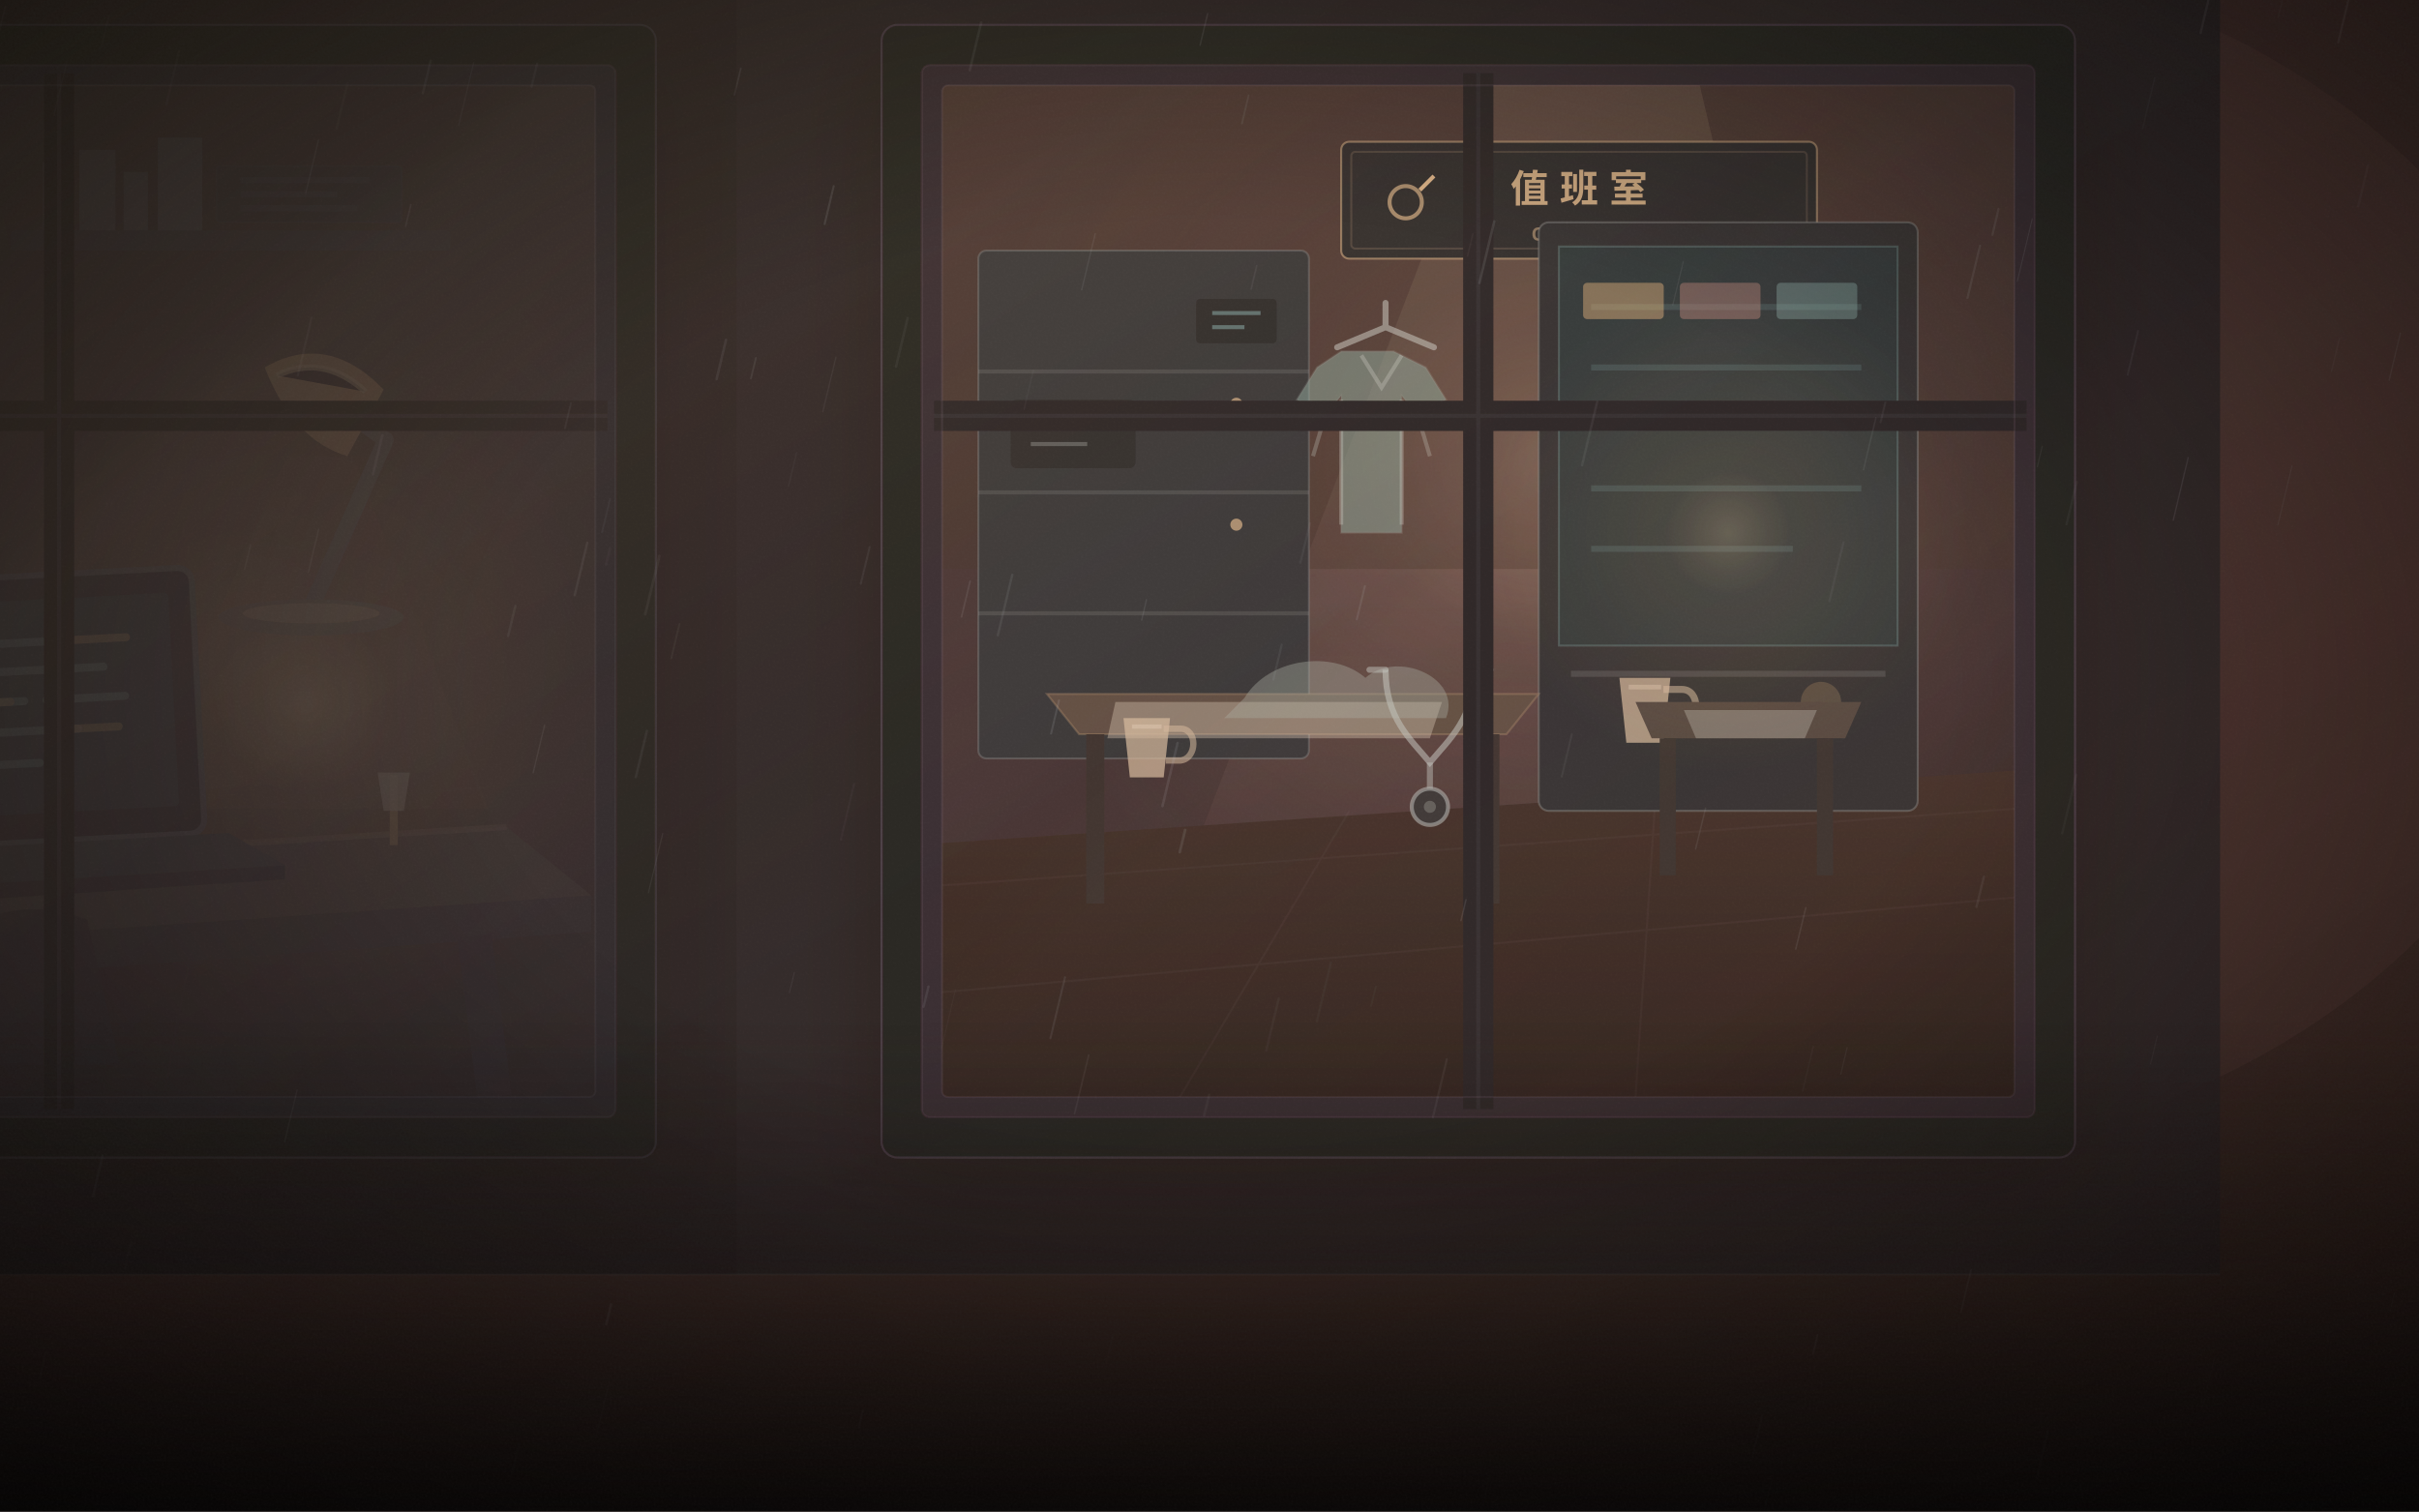
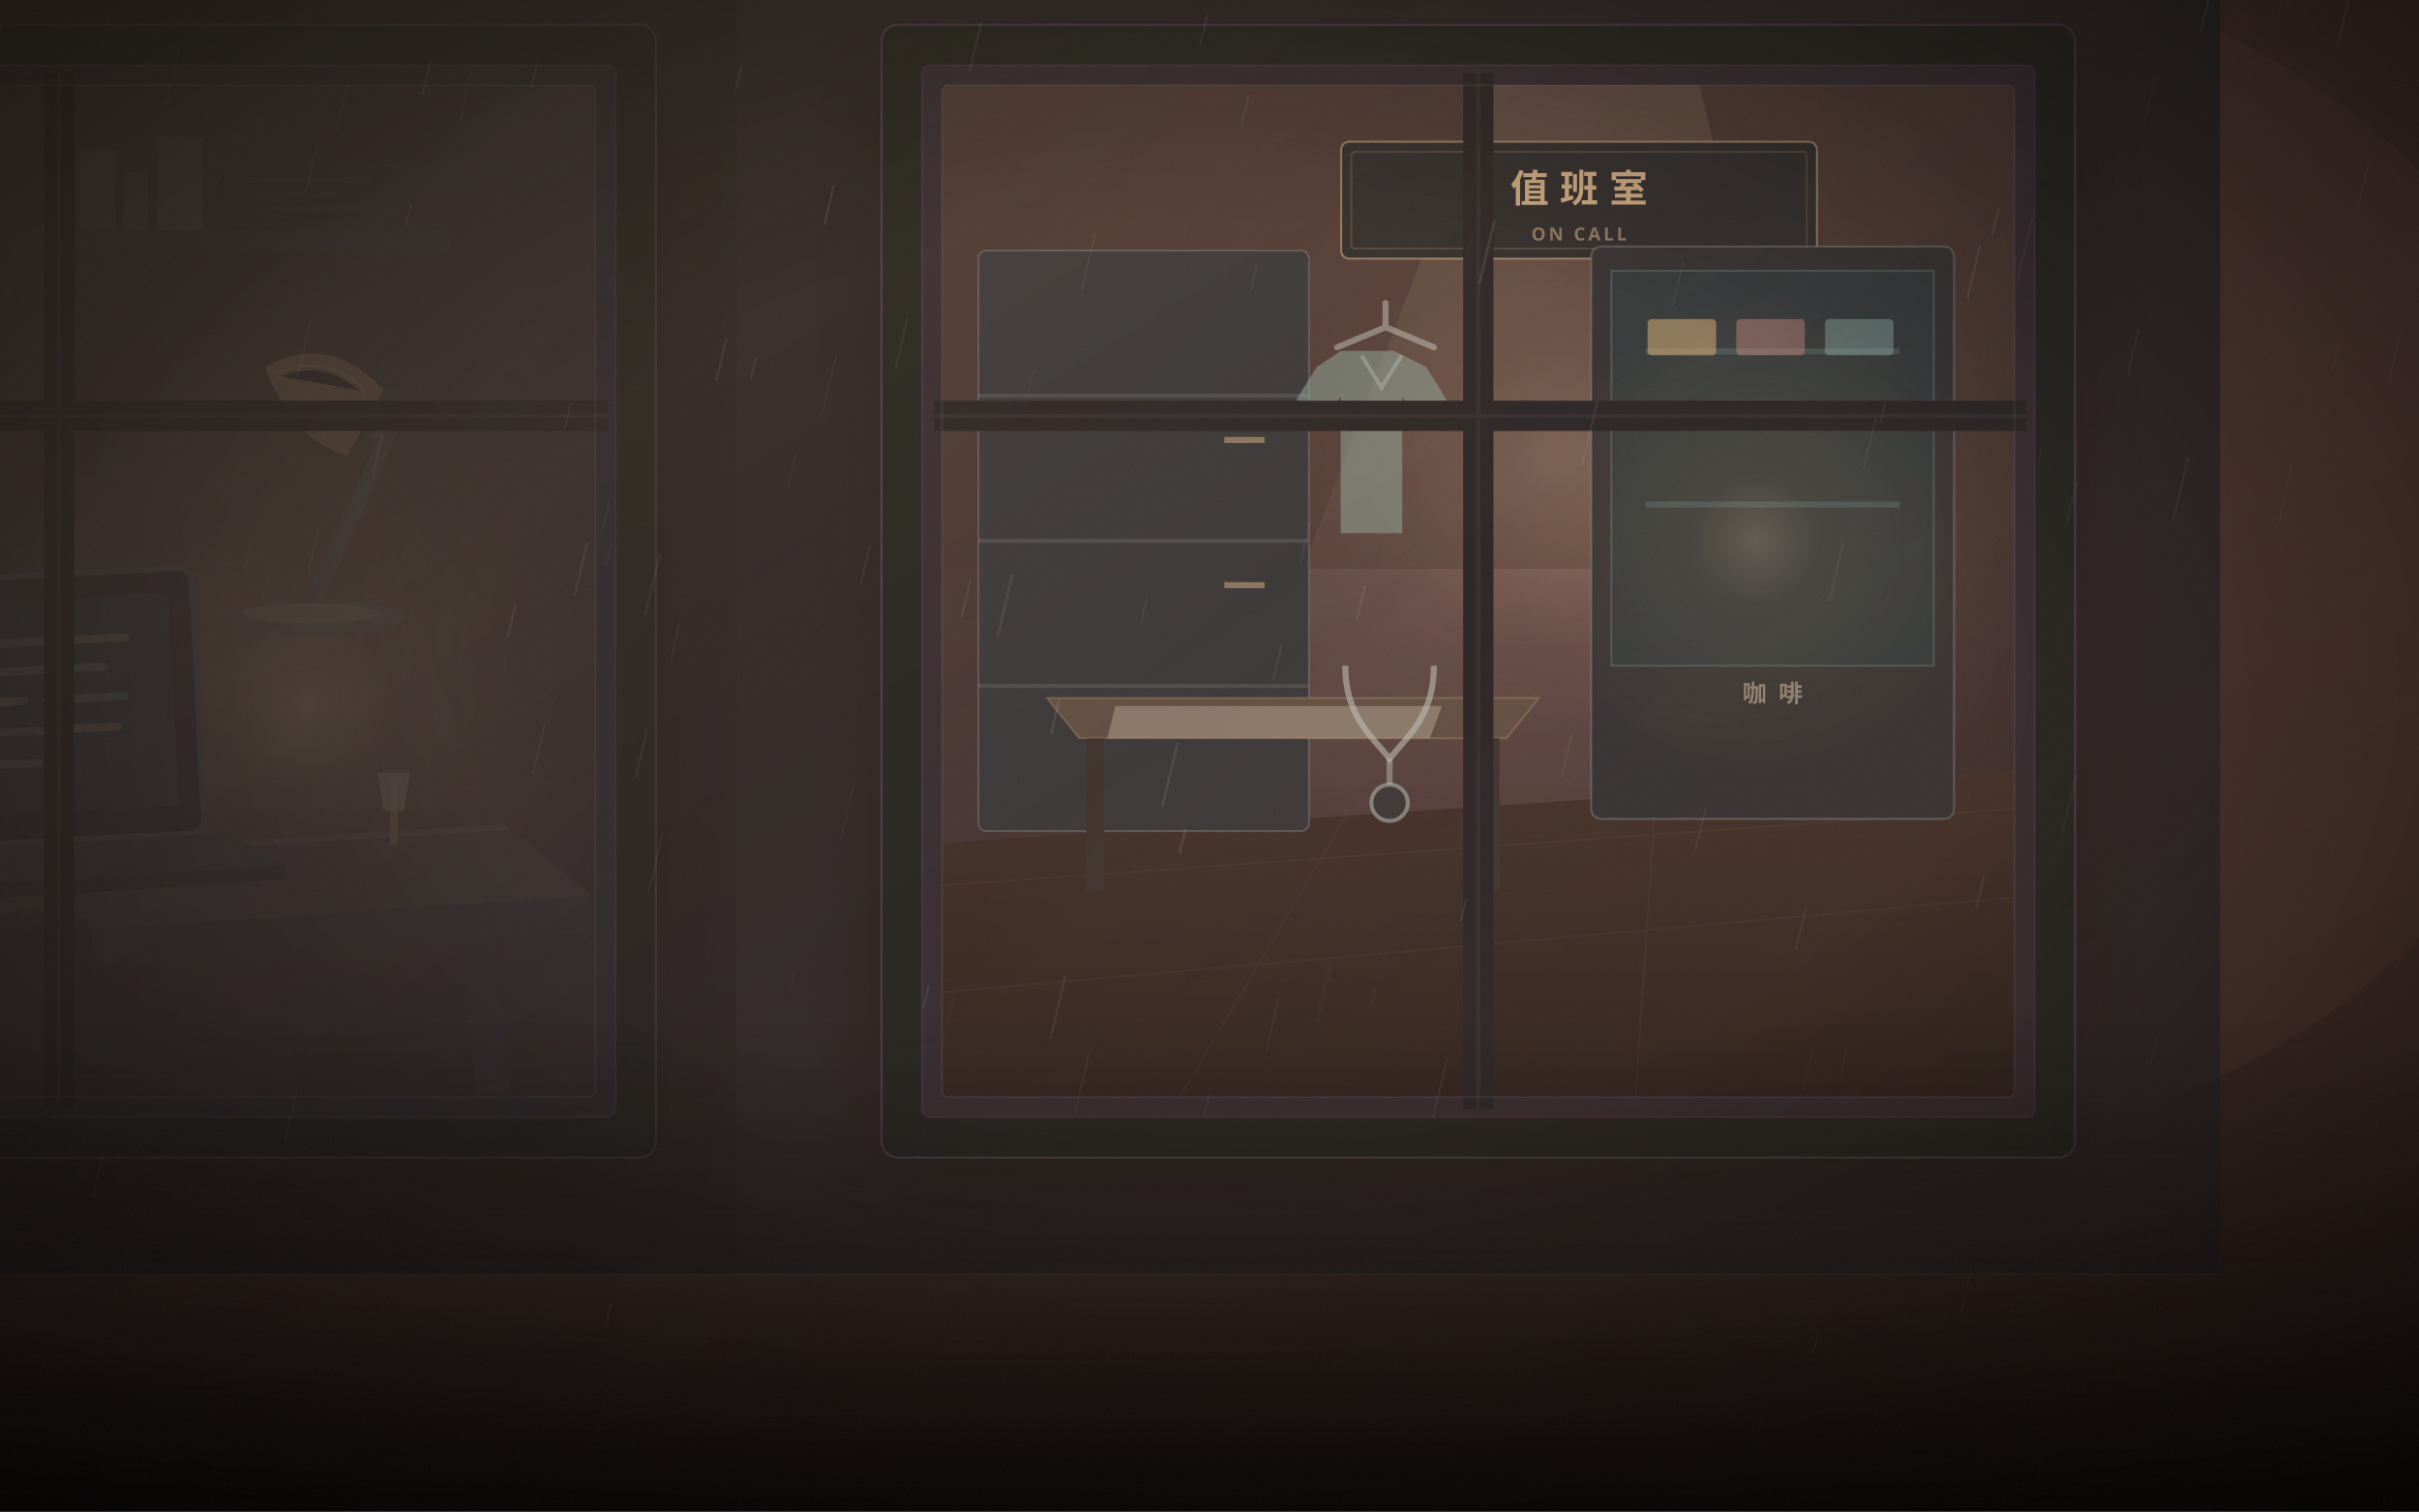
<svg xmlns="http://www.w3.org/2000/svg" viewBox="0 0 1440 900" preserveAspectRatio="xMidYMid slice" role="img" aria-labelledby="title desc">
  <style>
  .rain-drift { animation: rain-drift 11s ease-in-out infinite; }
  .mote { animation-name: mote-rise; animation-duration: 12s; animation-timing-function: ease-in-out; animation-iteration-count: infinite; opacity: 0; }
  .glow-drift { animation: glow-drift 14s ease-in-out infinite; }
  .sway { animation: sway 11s ease-in-out infinite; transform-box: fill-box; transform-origin: 50% 50%; }
  .drift { animation: drift 15s ease-in-out infinite; transform-box: fill-box; transform-origin: 50% 50%; }
  .spin { animation: spin 34s linear infinite; transform-box: fill-box; transform-origin: 50% 100%; }
  .pulse { animation: pulse 2.4s ease-in-out infinite; transform-box: fill-box; transform-origin: 50% 100%; }
  .ring { animation: ring 6.4s ease-out infinite; transform-box: fill-box; transform-origin: 50% 50%; }
  .rise { animation: rise 7s ease-in-out infinite; }
  .flow { animation: flow 7s linear infinite; }
  .blink { animation: blink 1.3s steps(2, start) infinite; }
  .signal-flow { animation: signal-flow 6s linear infinite; }
  @keyframes rain-drift { 0%, 100% { transform: translate(0px, 0px); } 50% { transform: translate(-14px, 24px); } }
  @keyframes mote-rise { 0% { opacity: 0; transform: translate(0px, 0px); } 16% { opacity: .5; } 62% { opacity: .26; } 100% { opacity: 0; transform: translate(-10px, -54px); } }
  @keyframes glow-drift { 0%, 100% { transform: translate(0px, 0px); } 50% { transform: translate(7px, -6px); } }
  @keyframes sway { 0%, 100% { transform: rotate(-1.4deg) translateY(0px); } 50% { transform: rotate(1.4deg) translateY(-4px); } }
  @keyframes drift { 0%, 100% { transform: translate(0px, 0px); } 50% { transform: translate(6px, -8px); } }
  @keyframes spin { to { transform: rotate(360deg); } }
  @keyframes pulse { 0%, 100% { transform: scaleY(.32); } 50% { transform: scaleY(1); } }
  @keyframes ring { 0% { transform: scale(.5); opacity: .55; } 68% { opacity: .14; } 100% { transform: scale(2.4); opacity: 0; } }
  @keyframes rise { 0% { opacity: 0; transform: translateY(6px); } 35% { opacity: .55; } 100% { opacity: 0; transform: translateY(-16px); } }
  @keyframes flow { to { stroke-dashoffset: -120; } }
  @keyframes blink { 0%, 49% { opacity: 1; } 50%, 100% { opacity: 0; } }
  @keyframes signal-flow { to { stroke-dashoffset: -96; } }
  @media (prefers-reduced-motion: reduce) { .anim { animation: none !important; } }
</style>
  <defs>
    <linearGradient id="night" x1="0" y1="0" x2="1" y2="1">
      <stop stop-color="#120d0c" />
      <stop offset=".46" stop-color="#2b1c1c" />
      <stop offset="1" stop-color="#160f0e" />
    </linearGradient>
    <linearGradient id="dawn" x1="0" y1="0" x2="0" y2="1">
      <stop stop-color="#e2a276" stop-opacity=".36" />
      <stop offset=".48" stop-color="#8b5e5e" stop-opacity=".15" />
      <stop offset="1" stop-color="#17110f" stop-opacity="0" />
    </linearGradient>
    <linearGradient id="warmWash" x1="0" y1="0" x2="1" y2="1">
      <stop stop-color="#efb77d" stop-opacity=".2" />
      <stop offset=".5" stop-color="#dca18c" stop-opacity=".13" />
      <stop offset="1" stop-color="#c98370" stop-opacity=".18" />
    </linearGradient>
    <linearGradient id="leftRoom" x1="0" y1="0" x2=".85" y2="1">
      <stop stop-color="#3b2c24" />
      <stop offset=".55" stop-color="#2a211d" />
      <stop offset="1" stop-color="#15100e" />
    </linearGradient>
    <linearGradient id="rightRoom" x1=".2" y1="0" x2=".8" y2="1">
      <stop stop-color="#3b292c" />
      <stop offset=".58" stop-color="#2b2025" />
      <stop offset="1" stop-color="#171114" />
    </linearGradient>
    <linearGradient id="floor" x1="0" y1="0" x2="0" y2="1">
      <stop stop-color="#261c18" />
      <stop offset="1" stop-color="#0e0b0a" />
    </linearGradient>
    <linearGradient id="glass" x1="0" y1="0" x2="1" y2="1">
      <stop stop-color="#d5b497" stop-opacity=".13" />
      <stop offset=".42" stop-color="#62483f" stop-opacity=".05" />
      <stop offset=".48" stop-color="#f4d7b6" stop-opacity=".13" />
      <stop offset="1" stop-color="#211512" stop-opacity=".03" />
    </linearGradient>
    <linearGradient id="spotlight" x1="0" y1="0" x2="0" y2="1">
      <stop stop-color="#ffe0b6" stop-opacity=".27" />
      <stop offset="1" stop-color="#d9a18b" stop-opacity="0" />
    </linearGradient>
    <linearGradient id="bottomShade" x1="0" y1="0" x2="0" y2="1">
      <stop stop-color="#100b09" stop-opacity="0" />
      <stop offset=".56" stop-color="#100b09" stop-opacity=".46" />
      <stop offset="1" stop-color="#0b0807" stop-opacity=".94" />
    </linearGradient>
    <radialGradient id="lampGlow">
      <stop stop-color="#ffe0a8" stop-opacity=".78" />
      <stop offset=".26" stop-color="#f4bd78" stop-opacity=".3" />
      <stop offset="1" stop-color="#e6a053" stop-opacity="0" />
    </radialGradient>
    <radialGradient id="stageGlow">
      <stop stop-color="#ffd8bd" stop-opacity=".48" />
      <stop offset=".35" stop-color="#dda088" stop-opacity=".18" />
      <stop offset="1" stop-color="#aa6e63" stop-opacity="0" />
    </radialGradient>
    <radialGradient id="vignette" cx=".5" cy=".45" r=".72">
      <stop offset=".42" stop-color="#000" stop-opacity="0" />
      <stop offset="1" stop-color="#000" stop-opacity=".66" />
    </radialGradient>
    <filter id="blur8" x="-50%" y="-50%" width="200%" height="200%">
      <feGaussianBlur stdDeviation="8" />
    </filter>
    <filter id="blur24" x="-50%" y="-50%" width="200%" height="200%">
      <feGaussianBlur stdDeviation="24" />
    </filter>
    <filter id="shadow" x="-30%" y="-30%" width="160%" height="160%">
      <feDropShadow dx="0" dy="16" stdDeviation="22" flood-color="#000" flood-opacity=".55" />
    </filter>
    <filter id="grain">
      <feTurbulence type="fractalNoise" baseFrequency=".72" numOctaves="3" seed="27" stitchTiles="stitch" />
      <feColorMatrix type="saturate" values="0" />
      <feComponentTransfer>
        <feFuncA type="table" tableValues="0 .075" />
      </feComponentTransfer>
    </filter>
    <clipPath id="leftClip">
      <rect x="102" y="164" width="532" height="502" rx="3" />
    </clipPath>
    <clipPath id="rightClip">
      <rect x="806" y="164" width="532" height="502" rx="3" />
    </clipPath>
  </defs>
  <rect width="1440" height="900" fill="url(#night)" />
  <ellipse cx="360" cy="340" rx="460" ry="370" fill="#b47b58" opacity=".09" />
  <ellipse cx="1100" cy="330" rx="440" ry="360" fill="#a86c6c" opacity=".1" />
  <g transform="translate(0 -60) translate(-406.4 -86.0) scale(1.2)">
    <path d="M0 112H1440V754H0Z" fill="#080d15" opacity=".9" />
    <path d="M0 112H1440M0 754H1440" stroke="#6d8296" stroke-opacity=".14" />
    <g filter="url(#shadow)">
      <rect x="72" y="134" width="592" height="562" rx="8" fill="#05090f" stroke="#344250" stroke-opacity=".55" />
      <rect x="92" y="154" width="552" height="522" rx="4" fill="#111923" stroke="#637484" stroke-opacity=".18" />
      <rect x="776" y="134" width="592" height="562" rx="8" fill="#05090f" stroke="#454057" stroke-opacity=".58" />
      <rect x="796" y="154" width="552" height="522" rx="4" fill="#171522" stroke="#756887" stroke-opacity=".18" />
    </g>
    <g opacity="0.26">
      <g clip-path="url(#leftClip)">
        <rect x="102" y="164" width="532" height="502" fill="url(#leftRoom)" />
        <ellipse cx="444" cy="440" rx="250" ry="240" fill="url(#lampGlow)" opacity=".26" />
        <path d="M102 540L634 498V666H102Z" fill="url(#floor)" />
        <path d="M102 550L634 508M102 603L634 552M210 666L328 520M420 666L448 514" stroke="#80909a" stroke-opacity=".06" />
        <rect x="126" y="192" width="188" height="266" rx="3" fill="#080e16" stroke="#4b5d6b" stroke-opacity=".5" />
        <rect x="132" y="198" width="176" height="254" fill="#0d1a28" />
        <ellipse cx="202" cy="258" rx="142" ry="124" fill="#345574" opacity=".14" />
        <path d="M120 410V332H151V366H178V294H211V350H242V270H270V324H310V462H120Z" fill="#080f19" />
        <path d="M151 350H158V360H151ZM188 318H195V329H188ZM249 294H256V305H249ZM277 346H284V357H277ZM188 374H195V385H188ZM249 338H256V349H249Z" fill="#d5b878" opacity=".48" />
        <rect x="132" y="198" width="176" height="254" fill="url(#glass)" />
        <path d="M220 198V452M132 326H308" stroke="#334652" stroke-width="8" />
        <path d="M220 198V452M132 326H308" stroke="#8295a1" stroke-opacity=".12" stroke-width="2" />
        <rect x="344" y="236" width="218" height="10" rx="2" fill="#29343e" />
        <path d="M360 202H374V236H360ZM378 196H396V236H378ZM400 207H412V236H400ZM417 190H439V236H417Z" fill="#58606a" />
        <rect x="446" y="204" width="92" height="28" rx="2" fill="#1a252f" stroke="#83919a" stroke-opacity=".15" />
        <path d="M458 211H522M458 218H506M458 225H516" stroke="#8b9ba3" stroke-opacity=".22" stroke-width="3" />
        <g class="anim glow-drift">
          <ellipse cx="490" cy="470" rx="176" ry="172" fill="url(#lampGlow)" />
        </g>
        <path d="M493 423L530 340M530 340L500 318" stroke="#5b5e60" stroke-width="8" stroke-linecap="round" />
        <path d="M470 304Q501 286 529 315L511 348Q484 340 470 304Z" fill="#c59b63" />
        <path d="M476 308Q499 297 520 316" stroke="#ffe0a4" stroke-opacity=".65" stroke-width="3" />
        <ellipse cx="493" cy="428" rx="46" ry="9" fill="#6c6558" />
        <ellipse cx="493" cy="426" rx="34" ry="5" fill="#d3b785" opacity=".55" />
        <path d="M481 348L405 523H581L514 348Z" fill="#f2bd78" opacity=".065" />
        <path d="M138 560L590 532L632 566L110 602Z" fill="#463e35" />
        <path d="M110 602L632 566V584L110 622Z" fill="#24252a" />
        <path d="M154 614L150 666M574 586L584 666" stroke="#1a1d23" stroke-width="17" />
        <path d="M138 560L590 532" stroke="#b49670" stroke-opacity=".35" stroke-width="3" />
        <rect x="247" y="408" width="190" height="132" rx="7" fill="#080d12" stroke="#4c5b64" stroke-width="3" transform="rotate(-3 342 474)" />
        <rect x="259" y="420" width="166" height="106" rx="2" fill="#102633" transform="rotate(-3 342 474)" />
        <g transform="rotate(-3 342 474)" stroke-linecap="round">
          <path d="M276 441H323M334 441H368M276 455H305M315 455H391M290 470H351M362 470H401M290 485H325M335 485H377M276 501H312M325 501H357" stroke="#75b6b6" stroke-opacity=".65" stroke-width="4" />
          <path d="M374 441H403M320 470H344M367 485H397" stroke="#d1aa72" stroke-opacity=".7" stroke-width="4" />
        </g>
        <path d="M222 548L452 535L480 551L206 568Z" fill="#293138" />
        <path d="M206 568L480 551V558L208 576Z" fill="#12181d" />
        <rect x="158" y="526" width="66" height="12" rx="2" fill="#5f5142" transform="rotate(-3 191 532)" />
        <rect x="164" y="511" width="58" height="13" rx="2" fill="#344b56" transform="rotate(-3 193 518)" />
        <path d="M534 506V541" stroke="#b28a55" stroke-width="4" />
        <path d="M526 505H542L539 524H529Z" fill="#d2c2a1" opacity=".75" />
        <path d="M322 582Q350 566 382 578L398 650H306Z" fill="#11171e" opacity=".88" />
      </g>
    </g>
    <g opacity="1.12">
      <g clip-path="url(#rightClip)">
        <rect x="806" y="164" width="532" height="502" fill="url(#rightRoom)" />
        <rect x="806" y="164" width="532" height="502" fill="#1b1a20" opacity="0.34" />
        <g class="anim glow-drift">
          <ellipse cx="1110" cy="348" rx="290" ry="268" fill="url(#stageGlow)" opacity="0.78" />
        </g>
        <path d="M1080 156H1180L1300 666H884Z" fill="url(#spotlight)" opacity=".7" />
        <path d="M806 540L1338 504V666H806Z" fill="url(#floor)" />
        <path fill="none" d="M806 561L1338 523M806 614L1338 567M924 666L1008 524M1150 666L1160 516" stroke="#a392b1" stroke-opacity=".055" />
        <rect x="806" y="164" width="532" height="240" fill="#2a211a" opacity=".36" />
        <g transform="translate(1004 192)">
          <rect width="236" height="58" rx="4" fill="#0d161c" stroke="#e0bc8d" stroke-opacity=".55" />
          <rect x="5" y="5" width="226" height="48" rx="2" fill="none" stroke="#e0bc8d" stroke-opacity=".18" />
-           <circle cx="32" cy="30" r="8" fill="none" stroke="#e0bc8d" stroke-opacity=".7" stroke-width="2" />
-           <path d="M39 24L46 17" stroke="#e0bc8d" stroke-width="2" />
          <text x="118" y="30" font-family="'PingFang SC','Hiragino Sans GB','Microsoft YaHei',sans-serif" font-size="19" font-weight="600" fill="#e0bc8d" fill-opacity="0.92" text-anchor="middle" letter-spacing="0.6">值 班 室</text>
          <text x="118" y="49" font-family="'PingFang SC','Hiragino Sans GB','Microsoft YaHei',sans-serif" font-size="9" font-weight="600" fill="#e0bc8d" fill-opacity="0.55" text-anchor="middle" letter-spacing="1.4">ON CALL</text>
        </g>
        <g transform="translate(824 246)">
-           <rect width="164" height="252" rx="4" fill="#18232a" stroke="#79888d" stroke-opacity=".4" />
-           <path fill="none" d="M0 60H164M0 120H164M0 180H164" stroke="#9babad" stroke-opacity=".18" stroke-width="2" />
-           <rect x="108" y="24" width="40" height="22" rx="2" fill="#0b151a" />
-           <path fill="none" d="M116 31H140M116 38H132" stroke="#8fd0d6" stroke-opacity=".45" stroke-width="2" />
-           <circle cx="128" cy="76" r="3" fill="#e0bc8d" opacity=".7" />
-           <circle cx="128" cy="136" r="3" fill="#e0bc8d" opacity=".7" />
-           <rect x="16" y="74" width="62" height="34" rx="3" fill="#0d171c" />
-           <path fill="none" d="M26 86H66M26 96H54" stroke="#c9d5d3" stroke-opacity=".3" stroke-width="2" />
+           <rect width="164" height="288" rx="4" fill="#18232a" stroke="#79888d" stroke-opacity=".4" />
+           <path fill="none" d="M0 72H164M0 144H164M0 216H164" stroke="#9babad" stroke-opacity=".18" stroke-width="2" />
+           <path fill="none" d="M122 94H142M122 166H142M122 238H142" stroke="#e0bc8d" stroke-opacity=".5" stroke-width="3" />
        </g>
        <g transform="translate(986 286)">
-           <path fill="none" d="M40 -2V-14M16 8L40 -2L64 8" stroke="#c9d5d3" stroke-opacity=".55" stroke-width="3" stroke-linecap="round" />
+           <path fill="none" d="M40 -2V-14M16 8L40 -2L64 8" stroke="#c9d5d3" stroke-opacity=".5" stroke-width="3" stroke-linecap="round" />
          <path d="M18 10H44L60 18L70 34L56 42L48 32V100H18V32L10 42L-4 34L6 18Z" fill="#7fa9a2" opacity=".55" stroke="#c2d4cf" stroke-opacity=".28" />
-           <path fill="none" d="M28 12L38 28L48 12M18 34V96M48 34V96" stroke="#dce7e4" stroke-opacity=".3" stroke-width="2" />
-           <path fill="none" d="M56 42L62 62M10 42L4 62" stroke="#c2d4cf" stroke-opacity=".3" stroke-width="2" />
-         </g>
-         <g transform="translate(1102 232)">
-           <rect width="188" height="292" rx="5" fill="#121c22" stroke="#7d8a8c" stroke-opacity=".45" />
-           <rect x="10" y="12" width="168" height="198" fill="#10252c" stroke="#8fd0d6" stroke-opacity=".25" />
-           <path fill="none" d="M26 42H160M26 72H160M26 102H144M26 132H160M26 162H126" stroke="#8fd0d6" stroke-opacity=".16" stroke-width="3" />
-           <rect x="22" y="30" width="40" height="18" rx="2" fill="#d9b178" opacity=".5" />
-           <rect x="70" y="30" width="40" height="18" rx="2" fill="#c98a80" opacity=".42" />
-           <rect x="118" y="30" width="40" height="18" rx="2" fill="#8fc8c8" opacity=".36" />
-           <path fill="none" d="M16 224H172" stroke="#a5b3b2" stroke-opacity=".2" stroke-width="3" />
-           <g transform="translate(40 226) scale(1.15)">
-             <path d="M0 0H22L19 28H3Z" fill="#d9c5a7" opacity=".72" />
-             <path d="M19 5H27C35 5 35 19 27 20H20" fill="none" stroke="#d9c5a7" stroke-opacity=".55" stroke-width="3" />
-             <path fill="none" d="M4 4H18" stroke="#fff2d8" stroke-opacity=".3" stroke-width="2" />
-           </g>
-           <circle cx="140" cy="238" r="10" fill="#d9b178" opacity=".22" />
-         </g>
-         <g transform="translate(858 466)">
+           <path fill="none" d="M28 12L38 28L48 12" stroke="#dce7e4" stroke-opacity=".3" stroke-width="2" />
+         </g>
+         <g transform="translate(1128 244)">
+           <rect width="180" height="284" rx="5" fill="#121c22" stroke="#7d8a8c" stroke-opacity=".45" />
+           <rect x="10" y="12" width="160" height="196" fill="#10252c" stroke="#8fd0d6" stroke-opacity=".22" />
+           <path fill="none" d="M27 52H153M27 90H153M27 128H153" stroke="#8fd0d6" stroke-opacity=".18" stroke-width="3" />
+           <rect x="28" y="36" width="34" height="18" rx="2" fill="#d9b178" opacity=".55" />
+           <rect x="72" y="36" width="34" height="18" rx="2" fill="#c98a80" opacity=".45" />
+           <rect x="116" y="36" width="34" height="18" rx="2" fill="#8fc8c8" opacity=".4" />
+           <text x="90" y="226" font-family="'PingFang SC','Hiragino Sans GB','Microsoft YaHei',sans-serif" font-size="12" font-weight="600" fill="#d9c9ad" fill-opacity="0.55" text-anchor="middle" letter-spacing="1.6">咖 啡</text>
+         </g>
+         <g transform="translate(858 468)">
          <path d="M0 0H244L228 20H16Z" fill="#4a4037" stroke="#b59773" stroke-opacity=".32" />
-           <path fill="none" d="M24 20V104M220 20V104" stroke="#1e1e1f" stroke-width="9" />
-           <path d="M34 4H196L190 22H30Z" fill="#d9d1c0" opacity=".4" />
-           <path d="M98 2C110 -18 142 -22 158 -8C174 -22 206 -8 198 12H88Z" fill="#9fb3ac" opacity=".4" />
-           <g transform="translate(38 12) scale(1.05)">
-             <path d="M0 0H22L19 28H3Z" fill="#d9c5a7" opacity=".72" />
-             <path d="M19 5H27C35 5 35 19 27 20H20" fill="none" stroke="#d9c5a7" stroke-opacity=".55" stroke-width="3" />
-             <path fill="none" d="M4 4H18" stroke="#fff2d8" stroke-opacity=".3" stroke-width="2" />
-           </g>
-         </g>
-         <g transform="translate(1150 470)">
-           <path d="M0 0H112L104 18H8Z" fill="#3a3733" />
-           <path fill="none" d="M16 18V86M94 18V86" stroke="#1c1e1f" stroke-width="8" />
-           <path d="M24 4H90L84 18H30Z" fill="#c7cfc9" opacity=".35" />
-         </g>
-         <g transform="translate(1024 454)">
+           <path fill="none" d="M24 20V96M220 20V96" stroke="#1e1e1f" stroke-width="9" />
+           <path d="M34 4H196L190 20H30Z" fill="#d9d1c0" opacity=".35" />
+         </g>
+         <g transform="translate(1004 452)">
          <path fill="none" d="M2 0C2 24 14 34 24 46C34 34 46 24 46 0" stroke="#c3d3d1" stroke-opacity=".55" stroke-width="3" />
          <path fill="none" d="M24 46V60" stroke="#c3d3d1" stroke-opacity=".45" stroke-width="3" />
-           <path fill="none" d="M2 0H-6M46 0H54" stroke="#c3d3d1" stroke-opacity=".5" stroke-width="3" stroke-linecap="round" />
          <circle cx="24" cy="68" r="9" fill="#1b2327" stroke="#a9b9b9" stroke-opacity=".6" stroke-width="2" />
-           <circle cx="24" cy="68" r="3" fill="#9fb3ac" opacity=".35" />
        </g>
        <g class="anim glow-drift">
-           <ellipse cx="1196" cy="386" rx="120" ry="120" fill="url(#lampGlow)" opacity=".32" />
+           <ellipse cx="1210" cy="390" rx="120" ry="120" fill="url(#lampGlow)" opacity=".3" />
        </g>
        <rect x="806" y="164" width="532" height="502" fill="url(#glass)" opacity=".12" />
      </g>
    </g>
    <rect x="102" y="164" width="532" height="502" fill="url(#glass)" opacity=".32" />
    <path d="M368 158V672M98 328H640M1072 158V672M802 328H1344" stroke="#080d14" stroke-width="15" />
    <path d="M368 158V672M98 328H640M1072 158V672M802 328H1344" stroke="#607080" stroke-opacity=".12" stroke-width="2" />
    <rect x="102" y="164" width="532" height="502" rx="3" fill="none" stroke="#9aabba" stroke-opacity=".12" />
    <rect x="806" y="164" width="532" height="502" rx="3" fill="none" stroke="#aa9bb8" stroke-opacity=".12" />
  </g>
  <g class="anim rain-drift" stroke="#c5d8e5" stroke-linecap="round" opacity="0.16">
    <line x1="-29.7" y1="505.6" x2="-34.8" y2="526.9" stroke-width="1.0" opacity="0.45" />
    <line x1="1392.6" y1="201.8" x2="1387.9" y2="221.0" stroke-width="0.9" opacity="0.35" />
    <line x1="523.1" y1="-63.8" x2="517.8" y2="-41.6" stroke-width="1.5" opacity="0.49" />
    <line x1="441.0" y1="40.7" x2="437.2" y2="56.5" stroke-width="1.0" opacity="0.72" />
    <line x1="394.5" y1="496.3" x2="386.0" y2="531.6" stroke-width="0.7" opacity="0.75" />
    <line x1="324.2" y1="431.7" x2="317.4" y2="460.1" stroke-width="0.8" opacity="0.81" />
    <line x1="872.7" y1="535.7" x2="869.7" y2="548.1" stroke-width="0.9" opacity="0.77" />
    <line x1="1315.2" y1="-2.3" x2="1310.0" y2="19.6" stroke-width="1.4" opacity="0.76" />
    <line x1="1015.3" y1="481.2" x2="1009.4" y2="505.5" stroke-width="0.9" opacity="0.58" />
    <line x1="1471.5" y1="-31.5" x2="1463.2" y2="3.3" stroke-width="1.0" opacity="0.71" />
    <line x1="1054.8" y1="880.7" x2="1049.5" y2="902.4" stroke-width="1.0" opacity="0.66" />
    <line x1="743.3" y1="56.8" x2="739.3" y2="73.5" stroke-width="1.1" opacity="0.61" />
    <line x1="634.0" y1="581.9" x2="625.3" y2="618.2" stroke-width="1.2" opacity="0.62" />
    <line x1="496.3" y1="110.8" x2="490.9" y2="133.4" stroke-width="1.2" opacity="0.84" />
    <line x1="779.8" y1="311.6" x2="774.1" y2="335.1" stroke-width="1.3" opacity="0.40" />
    <line x1="812.5" y1="349.0" x2="807.7" y2="368.8" stroke-width="1.2" opacity="0.72" />
    <line x1="517.7" y1="325.7" x2="512.4" y2="347.7" stroke-width="1.2" opacity="0.49" />
    <line x1="1526.4" y1="858.3" x2="1520.0" y2="884.7" stroke-width="1.6" opacity="0.84" />
    <line x1="432.2" y1="202.3" x2="426.6" y2="225.7" stroke-width="1.5" opacity="0.82" />
    <line x1="1282.7" y1="46.3" x2="1275.5" y2="76.5" stroke-width="0.9" opacity="0.34" />
    <line x1="761.2" y1="594.5" x2="753.8" y2="625.6" stroke-width="1.4" opacity="0.30" />
    <line x1="648.1" y1="628.2" x2="639.7" y2="663.1" stroke-width="1.0" opacity="0.50" />
    <line x1="1209.8" y1="130.2" x2="1200.9" y2="167.5" stroke-width="0.6" opacity="0.77" />
    <line x1="1116.7" y1="248.8" x2="1109.3" y2="279.7" stroke-width="0.9" opacity="0.54" />
    <line x1="682.5" y1="357.0" x2="679.6" y2="369.3" stroke-width="0.8" opacity="0.67" />
    <line x1="227.6" y1="259.1" x2="222.0" y2="282.5" stroke-width="1.5" opacity="0.57" />
    <line x1="1450.0" y1="564.0" x2="1447.2" y2="575.7" stroke-width="1.0" opacity="0.47" />
    <line x1="701.0" y1="442.4" x2="692.0" y2="480.0" stroke-width="1.5" opacity="0.74" />
    <line x1="1425.4" y1="769.7" x2="1422.9" y2="780.2" stroke-width="0.6" opacity="0.56" />
    <line x1="27.3" y1="805.5" x2="23.2" y2="822.5" stroke-width="1.4" opacity="0.32" />
    <line x1="795.0" y1="935.5" x2="789.9" y2="956.8" stroke-width="1.0" opacity="0.60" />
    <line x1="1514.8" y1="364.9" x2="1508.5" y2="391.3" stroke-width="1.4" opacity="0.64" />
    <line x1="1049.1" y1="842.8" x2="1043.3" y2="867.1" stroke-width="1.1" opacity="0.70" />
    <line x1="508.5" y1="466.7" x2="500.5" y2="500.0" stroke-width="1.2" opacity="0.25" />
    <line x1="815.7" y1="895.5" x2="810.0" y2="919.2" stroke-width="1.0" opacity="0.80" />
    <line x1="1318.1" y1="809.2" x2="1311.3" y2="837.3" stroke-width="0.7" opacity="0.39" />
    <line x1="652.0" y1="139.1" x2="643.9" y2="172.6" stroke-width="0.8" opacity="0.59" />
    <line x1="1236.3" y1="286.9" x2="1230.2" y2="312.1" stroke-width="1.4" opacity="0.36" />
    <line x1="1099.6" y1="623.7" x2="1095.8" y2="639.6" stroke-width="0.7" opacity="0.47" />
    <line x1="719.8" y1="651.9" x2="716.8" y2="664.2" stroke-width="1.5" opacity="0.37" />
    <line x1="909.9" y1="946.3" x2="903.1" y2="974.6" stroke-width="1.4" opacity="0.84" />
    <line x1="1236.0" y1="461.3" x2="1227.6" y2="496.2" stroke-width="1.4" opacity="0.32" />
    <line x1="861.3" y1="630.7" x2="853.0" y2="665.3" stroke-width="1.3" opacity="0.51" />
    <line x1="472.9" y1="579.0" x2="469.9" y2="591.1" stroke-width="0.6" opacity="0.54" />
    <line x1="1409.6" y1="98.6" x2="1403.8" y2="122.9" stroke-width="1.4" opacity="0.37" />
    <line x1="284.3" y1="-60.5" x2="279.1" y2="-38.8" stroke-width="1.0" opacity="0.69" />
    <line x1="561.0" y1="-57.1" x2="554.0" y2="-27.8" stroke-width="1.4" opacity="0.30" />
    <line x1="1081.9" y1="794.9" x2="1079.3" y2="806.1" stroke-width="1.1" opacity="0.78" />
    <line x1="1219.0" y1="852.4" x2="1212.4" y2="879.9" stroke-width="1.4" opacity="0.76" />
    <line x1="1079.2" y1="964.2" x2="1075.8" y2="978.4" stroke-width="0.6" opacity="0.62" />
    <line x1="-4.9" y1="-64.4" x2="-13.3" y2="-29.7" stroke-width="1.2" opacity="0.60" />
    <line x1="404.5" y1="371.5" x2="399.6" y2="392.0" stroke-width="1.1" opacity="0.58" />
    <line x1="189.7" y1="315.1" x2="183.6" y2="340.6" stroke-width="0.8" opacity="0.61" />
    <line x1="1527.6" y1="745.9" x2="1520.0" y2="777.4" stroke-width="0.8" opacity="0.52" />
    <line x1="1075.0" y1="540.4" x2="1069.0" y2="565.1" stroke-width="0.9" opacity="0.65" />
    <line x1="1013.6" y1="963.4" x2="1010.1" y2="978.0" stroke-width="1.0" opacity="0.60" />
    <line x1="339.9" y1="240.0" x2="336.3" y2="255.0" stroke-width="1.1" opacity="0.58" />
    <line x1="176.9" y1="649.0" x2="169.4" y2="680.0" stroke-width="0.8" opacity="0.70" />
    <line x1="540.3" y1="189.4" x2="533.4" y2="218.3" stroke-width="1.5" opacity="0.40" />
    <line x1="1131.0" y1="908.0" x2="1127.6" y2="921.9" stroke-width="1.4" opacity="0.50" />
    <line x1="1215.7" y1="265.7" x2="1212.8" y2="277.9" stroke-width="0.7" opacity="0.54" />
    <line x1="206.9" y1="49.5" x2="200.4" y2="76.5" stroke-width="1.5" opacity="0.31" />
    <line x1="889.5" y1="131.8" x2="880.7" y2="168.5" stroke-width="1.5" opacity="0.79" />
    <line x1="1499.9" y1="841.2" x2="1495.1" y2="861.4" stroke-width="0.7" opacity="0.35" />
    <line x1="1464.8" y1="-52.7" x2="1455.9" y2="-16.0" stroke-width="1.1" opacity="0.63" />
    <line x1="392.5" y1="331.1" x2="384.1" y2="365.8" stroke-width="1.6" opacity="0.61" />
    <line x1="1512.5" y1="985.8" x2="1505.9" y2="1012.9" stroke-width="0.7" opacity="0.75" />
    <line x1="705.5" y1="494.2" x2="702.3" y2="507.4" stroke-width="1.6" opacity="0.76" />
    <line x1="185.5" y1="189.1" x2="177.3" y2="223.6" stroke-width="1.3" opacity="0.50" />
    <line x1="763.0" y1="383.9" x2="758.0" y2="404.7" stroke-width="1.3" opacity="0.48" />
    <line x1="1472.2" y1="835.1" x2="1464.1" y2="868.9" stroke-width="1.0" opacity="0.61" />
    <line x1="64.6" y1="10.1" x2="60.3" y2="28.0" stroke-width="1.2" opacity="0.28" />
    <line x1="577.5" y1="346.0" x2="572.4" y2="367.3" stroke-width="1.0" opacity="0.68" />
    <line x1="1189.7" y1="124.4" x2="1186.1" y2="139.8" stroke-width="1.3" opacity="0.71" />
    <line x1="1122.3" y1="239.7" x2="1119.5" y2="251.4" stroke-width="1.2" opacity="0.42" />
    <line x1="106.7" y1="30.2" x2="99.0" y2="62.3" stroke-width="1.3" opacity="0.39" />
    <line x1="1173.4" y1="756.0" x2="1167.3" y2="781.3" stroke-width="1.0" opacity="0.60" />
    <line x1="149.2" y1="324.4" x2="145.7" y2="338.8" stroke-width="1.0" opacity="0.45" />
    <line x1="189.6" y1="83.2" x2="182.0" y2="115.1" stroke-width="0.8" opacity="0.71" />
    <line x1="1528.3" y1="779.3" x2="1521.3" y2="808.6" stroke-width="1.1" opacity="0.74" />
    <line x1="618.6" y1="909.3" x2="610.9" y2="941.5" stroke-width="0.8" opacity="0.55" />
    <line x1="855.8" y1="-57.4" x2="853.1" y2="-46.3" stroke-width="1.1" opacity="0.44" />
    <line x1="363.7" y1="776.7" x2="360.9" y2="788.6" stroke-width="1.5" opacity="0.82" />
    <line x1="738.3" y1="889.7" x2="733.7" y2="908.9" stroke-width="1.1" opacity="0.21" />
    <line x1="541.4" y1="882.8" x2="536.7" y2="902.4" stroke-width="0.6" opacity="0.24" />
    <line x1="61.1" y1="688.1" x2="55.3" y2="712.3" stroke-width="1.4" opacity="0.59" />
    <line x1="580.6" y1="927.1" x2="574.5" y2="952.5" stroke-width="1.2" opacity="0.62" />
    <line x1="39.8" y1="36.6" x2="32.1" y2="68.8" stroke-width="0.8" opacity="0.34" />
    <line x1="838.4" y1="938.0" x2="833.7" y2="957.6" stroke-width="1.1" opacity="0.82" />
    <line x1="450.0" y1="213.1" x2="447.0" y2="225.4" stroke-width="1.1" opacity="0.58" />
    <line x1="602.6" y1="342.2" x2="594.0" y2="378.2" stroke-width="1.4" opacity="0.61" />
    <line x1="950.8" y1="239.2" x2="941.8" y2="277.0" stroke-width="1.4" opacity="0.50" />
    <line x1="1455.6" y1="173.2" x2="1449.1" y2="200.1" stroke-width="1.1" opacity="0.69" />
    <line x1="282.0" y1="37.2" x2="273.1" y2="74.3" stroke-width="0.7" opacity="0.63" />
    <line x1="78.0" y1="739.8" x2="74.5" y2="754.4" stroke-width="1.4" opacity="0.32" />
    <line x1="1002.0" y1="155.9" x2="995.8" y2="181.6" stroke-width="0.7" opacity="0.58" />
    <line x1="497.6" y1="212.8" x2="489.8" y2="245.2" stroke-width="0.8" opacity="0.42" />
    <line x1="1178.7" y1="146.3" x2="1171.2" y2="177.4" stroke-width="1.3" opacity="0.70" />
    <line x1="748.1" y1="158.2" x2="744.8" y2="172.1" stroke-width="1.0" opacity="0.48" />
    <line x1="1501.8" y1="153.5" x2="1492.8" y2="191.1" stroke-width="0.8" opacity="0.60" />
    <line x1="981.6" y1="-58.1" x2="978.8" y2="-46.1" stroke-width="0.9" opacity="0.61" />
    <line x1="718.9" y1="8.1" x2="714.4" y2="26.9" stroke-width="0.9" opacity="0.77" />
    <line x1="552.7" y1="587.4" x2="549.8" y2="599.5" stroke-width="1.4" opacity="0.64" />
    <line x1="725.8" y1="-62.2" x2="720.1" y2="-38.5" stroke-width="1.0" opacity="0.49" />
    <line x1="1411.6" y1="-70.9" x2="1403.5" y2="-37.3" stroke-width="1.4" opacity="0.82" />
    <line x1="568.8" y1="589.3" x2="560.5" y2="624.1" stroke-width="0.6" opacity="0.24" />
    <line x1="819.0" y1="587.4" x2="816.2" y2="599.0" stroke-width="1.0" opacity="0.23" />
    <line x1="1348.8" y1="881.0" x2="1344.1" y2="900.6" stroke-width="0.8" opacity="0.41" />
    <line x1="1495.8" y1="817.2" x2="1488.6" y2="847.4" stroke-width="1.6" opacity="0.49" />
    <line x1="1272.8" y1="197.0" x2="1266.6" y2="223.1" stroke-width="1.1" opacity="0.51" />
    <line x1="887.5" y1="875.9" x2="881.7" y2="900.0" stroke-width="0.9" opacity="0.43" />
    <line x1="1181.0" y1="522.0" x2="1176.6" y2="540.0" stroke-width="1.4" opacity="0.52" />
    <line x1="349.6" y1="323.2" x2="342.1" y2="354.4" stroke-width="1.4" opacity="0.74" />
    <line x1="1284.2" y1="616.9" x2="1280.2" y2="633.6" stroke-width="0.7" opacity="0.41" />
    <line x1="876.8" y1="139.2" x2="873.6" y2="152.5" stroke-width="0.9" opacity="0.32" />
    <line x1="615.2" y1="220.4" x2="609.6" y2="243.7" stroke-width="0.9" opacity="0.26" />
    <line x1="258.9" y1="932.3" x2="253.3" y2="955.8" stroke-width="0.6" opacity="0.21" />
    <line x1="935.7" y1="437.2" x2="929.7" y2="462.4" stroke-width="1.2" opacity="0.44" />
    <line x1="1097.4" y1="322.9" x2="1089.0" y2="358.0" stroke-width="1.4" opacity="0.39" />
    <line x1="792.3" y1="573.1" x2="783.9" y2="608.1" stroke-width="1.3" opacity="0.24" />
    <line x1="319.8" y1="37.8" x2="316.4" y2="51.7" stroke-width="1.3" opacity="0.63" />
    <line x1="3.1" y1="4.0" x2="-5.8" y2="40.7" stroke-width="1.1" opacity="0.46" />
    <line x1="1361.0" y1="-9.6" x2="1356.2" y2="10.4" stroke-width="0.7" opacity="0.34" />
    <line x1="306.8" y1="360.8" x2="302.5" y2="378.6" stroke-width="1.4" opacity="0.64" />
    <line x1="363.2" y1="326.3" x2="360.8" y2="336.3" stroke-width="1.5" opacity="0.29" />
    <line x1="1302.6" y1="272.5" x2="1293.7" y2="309.8" stroke-width="0.8" opacity="0.78" />
    <line x1="385.1" y1="435.2" x2="378.5" y2="462.7" stroke-width="1.5" opacity="0.63" />
    <line x1="136.2" y1="951.5" x2="131.0" y2="973.3" stroke-width="1.0" opacity="0.20" />
    <line x1="1428.9" y1="198.5" x2="1422.2" y2="226.4" stroke-width="0.8" opacity="0.62" />
    <line x1="-5.1" y1="581.2" x2="-10.6" y2="604.2" stroke-width="0.9" opacity="0.54" />
    <line x1="244.6" y1="121.9" x2="241.4" y2="134.9" stroke-width="0.9" opacity="0.83" />
    <line x1="916.2" y1="-82.6" x2="909.7" y2="-55.6" stroke-width="0.8" opacity="0.29" />
    <line x1="1462.2" y1="139.1" x2="1453.7" y2="174.4" stroke-width="1.5" opacity="0.60" />
    <line x1="256.4" y1="36.1" x2="251.7" y2="55.6" stroke-width="1.4" opacity="0.72" />
    <line x1="1327.5" y1="973.5" x2="1323.3" y2="990.9" stroke-width="1.4" opacity="0.54" />
    <line x1="1079.4" y1="623.2" x2="1073.1" y2="649.6" stroke-width="0.9" opacity="0.26" />
    <line x1="1412.8" y1="977.7" x2="1409.7" y2="990.5" stroke-width="1.2" opacity="0.63" />
    <line x1="662.5" y1="794.9" x2="658.5" y2="811.8" stroke-width="1.1" opacity="0.21" />
    <line x1="363.2" y1="297.0" x2="358.4" y2="316.9" stroke-width="1.1" opacity="0.45" />
    <line x1="513.7" y1="840.0" x2="511.2" y2="850.2" stroke-width="1.2" opacity="0.73" />
    <line x1="734.3" y1="-52.1" x2="729.4" y2="-31.8" stroke-width="1.0" opacity="0.78" />
    <line x1="1398.1" y1="-0.5" x2="1391.9" y2="25.2" stroke-width="1.3" opacity="0.76" />
    <line x1="584.1" y1="13.4" x2="577.3" y2="41.8" stroke-width="1.5" opacity="0.60" />
    <line x1="1364.4" y1="277.4" x2="1356.0" y2="312.5" stroke-width="0.7" opacity="0.52" />
    <line x1="362.8" y1="822.4" x2="354.6" y2="856.3" stroke-width="0.7" opacity="0.56" />
    <line x1="1247.5" y1="-86.2" x2="1244.1" y2="-72.1" stroke-width="1.6" opacity="0.32" />
    <line x1="630.4" y1="417.0" x2="625.7" y2="436.8" stroke-width="1.2" opacity="0.84" />
    <line x1="474.2" y1="269.5" x2="469.4" y2="289.5" stroke-width="0.8" opacity="0.29" />
    <line x1="190.1" y1="824.6" x2="185.0" y2="845.8" stroke-width="0.8" opacity="0.36" />
    <line x1="309.0" y1="859.8" x2="304.6" y2="877.9" stroke-width="1.4" opacity="0.58" />
  </g>
  <g fill="#efd6ad" opacity=".55">
    <circle class="anim mote" cx="130.6" cy="160.2" r="0.9" style="animation-duration:19.8s;animation-delay:-9.9s" />
    <circle class="anim mote" cx="550.7" cy="524.0" r="1.4" style="animation-duration:14.9s;animation-delay:-0.2s" />
    <circle class="anim mote" cx="594.5" cy="444.3" r="1.9" style="animation-duration:12.0s;animation-delay:-3.1s" />
    <circle class="anim mote" cx="497.8" cy="554.2" r="1.5" style="animation-duration:14.5s;animation-delay:-1.1s" />
    <circle class="anim mote" cx="680.6" cy="534.0" r="2.3" style="animation-duration:17.8s;animation-delay:-11.0s" />
    <circle class="anim mote" cx="298.3" cy="412.2" r="2.2" style="animation-duration:14.4s;animation-delay:-11.1s" />
    <circle class="anim mote" cx="754.9" cy="362.5" r="0.7" style="animation-duration:19.1s;animation-delay:-17.2s" />
    <circle class="anim mote" cx="156.3" cy="404.1" r="0.9" style="animation-duration:15.1s;animation-delay:-4.3s" />
    <circle class="anim mote" cx="211.9" cy="552.3" r="0.8" style="animation-duration:19.6s;animation-delay:-14.6s" />
    <circle class="anim mote" cx="641.9" cy="377.8" r="2.3" style="animation-duration:16.7s;animation-delay:-10.4s" />
    <circle class="anim mote" cx="1022.3" cy="210.9" r="1.6" style="animation-duration:17.9s;animation-delay:-16.4s" />
    <circle class="anim mote" cx="315.2" cy="441.4" r="2.0" style="animation-duration:15.2s;animation-delay:-10.6s" />
    <circle class="anim mote" cx="346.9" cy="483.6" r="1.5" style="animation-duration:15.1s;animation-delay:-2.8s" />
    <circle class="anim mote" cx="286.4" cy="251.0" r="1.6" style="animation-duration:18.3s;animation-delay:-9.1s" />
    <circle class="anim mote" cx="770.9" cy="336.0" r="2.2" style="animation-duration:17.7s;animation-delay:-5.6s" />
    <circle class="anim mote" cx="520.8" cy="321.9" r="0.8" style="animation-duration:15.1s;animation-delay:-14.8s" />
    <circle class="anim mote" cx="716.3" cy="428.3" r="2.3" style="animation-duration:20.0s;animation-delay:-19.3s" />
    <circle class="anim mote" cx="604.5" cy="541.2" r="1.1" style="animation-duration:19.7s;animation-delay:-4.0s" />
    <circle class="anim mote" cx="395.4" cy="444.8" r="1.4" style="animation-duration:13.8s;animation-delay:-0.8s" />
    <circle class="anim mote" cx="843.8" cy="208.9" r="1.3" style="animation-duration:14.9s;animation-delay:-5.1s" />
    <circle class="anim mote" cx="1045.1" cy="383.5" r="1.6" style="animation-duration:18.9s;animation-delay:-7.1s" />
    <circle class="anim mote" cx="1157.7" cy="557.1" r="0.7" style="animation-duration:16.4s;animation-delay:-6.7s" />
  </g>
  <g transform="translate(0 -60) translate(-406.4 -86.0) scale(1.2)">
    <rect y="112" width="704" height="642" fill="#02050b" opacity=".34" />
    <g transform="translate(0 0)" />
  </g>
  <rect width="1440" height="900" fill="#9b6946" opacity=".09" />
  <rect width="1440" height="900" fill="url(#warmWash)" />
  <rect y="606" width="1440" height="294" fill="url(#bottomShade)" />
  <rect width="1440" height="900" fill="url(#vignette)" />
  <rect width="1440" height="900" filter="url(#grain)" opacity=".38" />
</svg>
